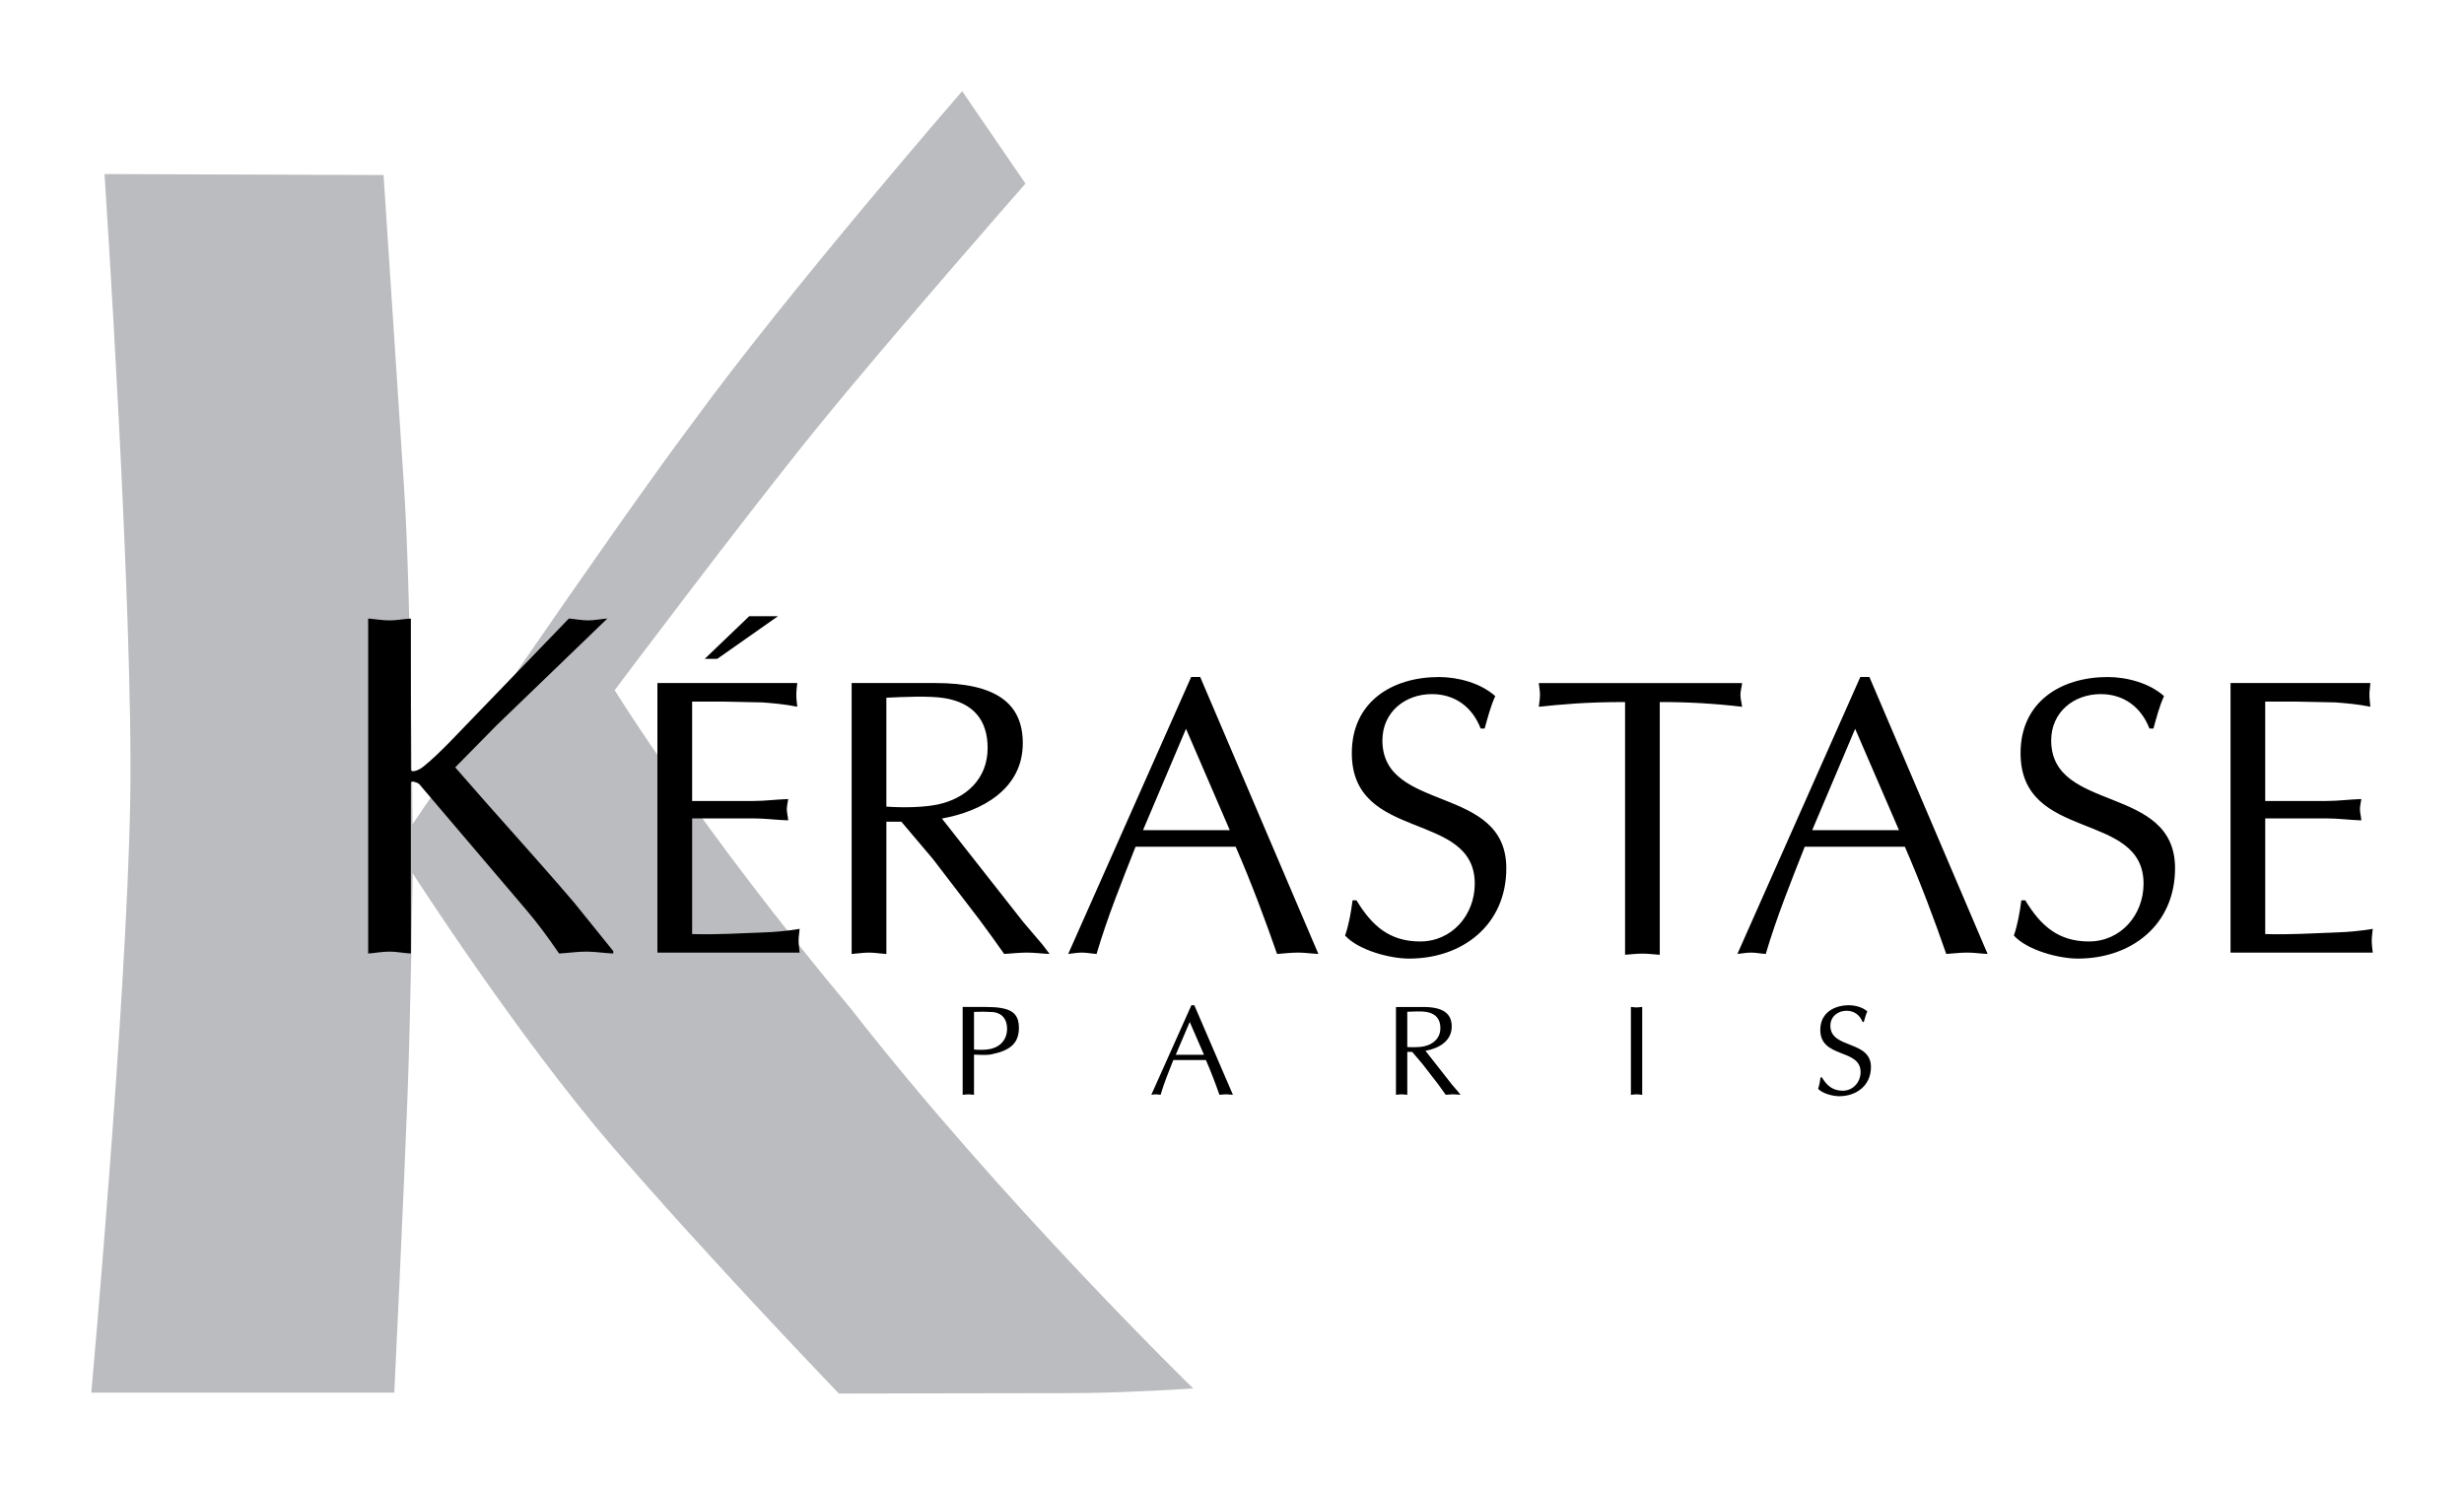
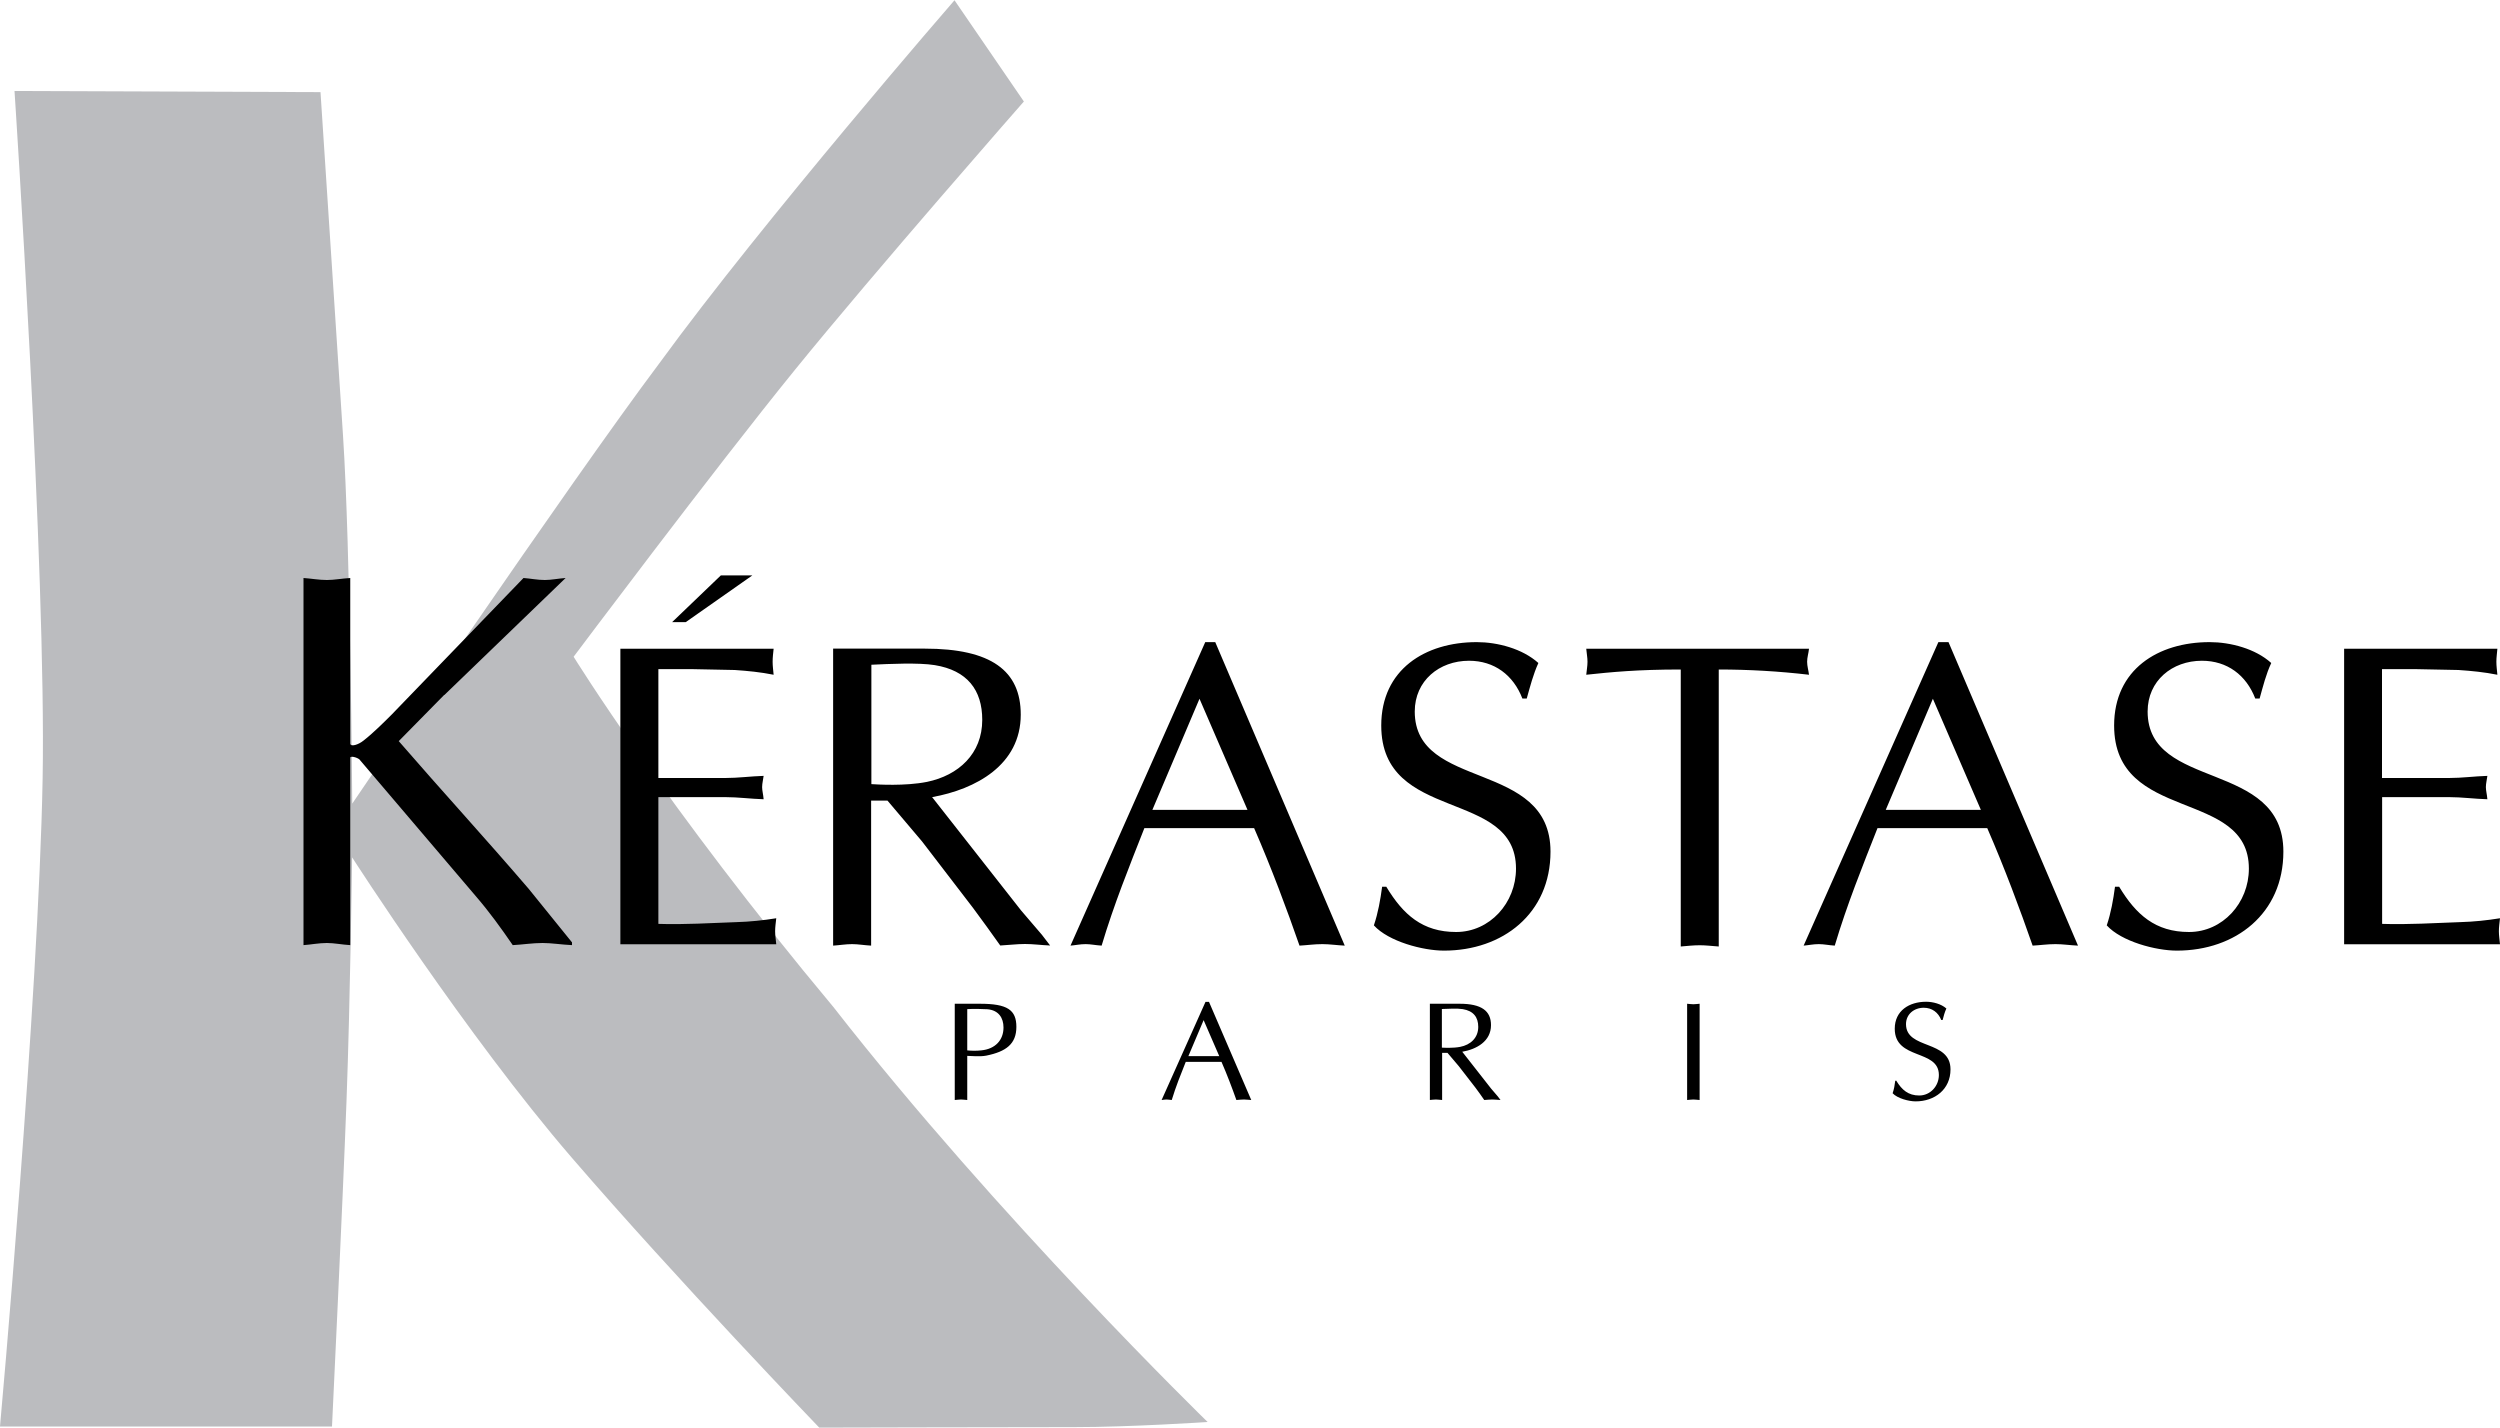
- <svg xmlns="http://www.w3.org/2000/svg" viewBox="1.47 39.18 189.81 114.41">
-   <g fill-rule="evenodd" clip-rule="evenodd">
-     <path d="M9.522 52.591s2.242 33.832 1.978 48.337c-.284 15.562-2.996 45.551-2.996 45.551h23.341s.754-15.748 1.018-22.869c.263-7.123.395-17.145.395-17.145s8.044 12.527 15.429 21.098c7.384 8.572 17.406 18.99 17.406 18.99s13.206-.035 17.924-.035c3.956 0 9.372-.359 9.372-.359s-14.726-14.332-26.306-29.176C55.313 102.899 48.82 92.358 48.82 92.358s9.889-13.187 15.559-20.176c5.671-6.988 16.087-18.857 16.087-18.857l-4.878-7.12s-13.392 15.42-20.745 25.522c-6.296 8.373-21.594 30.957-21.594 30.957s-.123-17.843-.649-25.887-1.583-24.131-1.583-24.131l-21.495-.075z" fill="#bbbcbf" />
-     <path d="M39.73 95.059l-3.193 3.246c3.006 3.473 6.125 6.869 9.129 10.381l3.045 3.773v.189c-.754-.037-1.43-.148-2.067-.148-.715 0-1.426.111-2.104.148-.828-1.207-1.653-2.344-2.593-3.436l-8.189-9.625c-.188-.15-.638-.266-.638-.111v13.172c-.6-.037-1.122-.148-1.644-.148-.562 0-1.122.111-1.645.148v-25.81c.523.038 1.083.143 1.645.143.522 0 1.044-.105 1.644-.143v11.654c.035.227.562.076.939-.227.677-.527 1.465-1.318 1.992-1.848l9.241-9.58c.488.038.978.143 1.503.143.451 0 .939-.105 1.463-.143l-8.528 8.222zM54.787 100.895h4.702c.912 0 1.791-.121 2.7-.15-.03.242-.107.516-.107.791 0 .242.077.516.107.852-.909-.029-1.788-.152-2.7-.152h-4.702v8.912c1.852.061 3.671-.061 5.492-.125a20.8 20.8 0 0 0 2.791-.275c-.031.34-.081.613-.081.916 0 .305.05.609.081.914H52.112V91.805h10.775c-.033.334-.074.609-.074.915 0 .304.041.607.074.913-.911-.183-1.82-.272-2.73-.335l-3.036-.062h-2.334v7.659zM69.751 92.938c1.274-.063 3.338-.154 4.46.029 2.276.368 3.34 1.738 3.34 3.847 0 2.379-1.671 3.902-3.887 4.361-1.547.305-3.489.184-3.914.154v-8.391h.001zm-2.675 19.744c.427-.029.881-.105 1.337-.105.426 0 .851.076 1.338.105V102.49h1.152l2.428 2.869 3.582 4.674a122.36 122.36 0 0 1 1.913 2.648c.551-.029 1.159-.105 1.737-.105.578 0 1.123.076 1.762.105l-.58-.758-1.456-1.709-6.26-7.967c3.065-.553 6.23-2.262 6.23-5.803 0-3.082-2.07-4.637-6.746-4.637h-6.438v20.875h.001zM96.204 103.141h-6.683l3.311-7.809 3.372 7.809zm-2.278-11.799h-.697l-9.472 21.339c.333-.029.667-.105 1.062-.105.364 0 .698.076 1.122.105.85-2.869 1.943-5.564 3.004-8.26h7.713c1.217 2.787 2.307 5.729 3.188 8.26.514-.029 1.029-.105 1.607-.105.516 0 1.002.076 1.576.105l-9.103-21.339zM105.965 108.549c1.18 1.951 2.541 3.17 4.902 3.17 2.455 0 4.209-2.043 4.209-4.451 0-5.672-9.471-3.172-9.471-10.062 0-3.934 3.082-5.862 6.715-5.862 1.455 0 3.211.461 4.334 1.47-.363.793-.576 1.646-.818 2.5h-.305c-.637-1.646-1.969-2.654-3.754-2.654-2.09 0-3.816 1.404-3.816 3.569 0 5.609 9.545 3.355 9.545 9.85 0 4.361-3.369 6.959-7.486 6.959-1.484 0-3.902-.645-4.934-1.773.303-.885.457-1.801.576-2.715h.303v-.001zM129.328 112.744c-.486-.031-.91-.088-1.338-.088-.455 0-.912.057-1.336.088V93.271c-3.064 0-4.916.184-6.645.366.029-.305.092-.609.092-.917 0-.302-.062-.576-.092-.911h15.66c-.031.335-.129.609-.129.911 0 .308.098.612.129.917a52.676 52.676 0 0 0-6.342-.366v19.473h.001zM147.754 103.141h-6.684l3.309-7.809 3.375 7.809zm-2.277-11.799h-.701l-9.469 21.339c.334-.029.668-.105 1.061-.105.365 0 .699.076 1.123.105.85-2.869 1.941-5.564 3.004-8.26h7.713c1.213 2.787 2.311 5.729 3.188 8.26.516-.029 1.029-.105 1.607-.105.516 0 1.002.076 1.578.105l-9.104-21.339zM157.484 108.549c1.18 1.951 2.539 3.17 4.902 3.17 2.455 0 4.209-2.043 4.209-4.451 0-5.672-9.475-3.172-9.475-10.062 0-3.934 3.086-5.862 6.717-5.862 1.457 0 3.213.461 4.336 1.47-.365.793-.578 1.646-.818 2.5h-.305c-.637-1.646-1.969-2.654-3.756-2.654-2.09 0-3.814 1.404-3.814 3.569 0 5.609 9.541 3.355 9.541 9.85 0 4.361-3.363 6.959-7.484 6.959-1.482 0-3.902-.645-4.932-1.773.301-.885.455-1.801.576-2.715h.303v-.001zM175.967 100.895h4.703c.91 0 1.789-.121 2.701-.15-.029.242-.107.516-.107.791 0 .242.078.516.107.852-.912-.029-1.791-.152-2.701-.152h-4.703v8.912c1.852.061 3.674-.061 5.492-.125a20.829 20.829 0 0 0 2.793-.275c-.031.34-.08.613-.08.916 0 .305.049.609.08.914h-10.957V91.805h10.773c-.029.334-.072.609-.072.915 0 .304.043.607.072.913-.912-.183-1.818-.272-2.729-.335l-3.037-.062h-2.336v7.659h.001zM55.757 89.944l3.431-3.288h2.216l-4.682 3.288h-.965zM76.5 117.146a12.5 12.5 0 0 1 1.427.01c.786.07 1.122.605 1.122 1.283 0 .881-.575 1.508-1.567 1.605a5.162 5.162 0 0 1-.981 0v-2.898H76.5zm0 3.29c.249 0 .892.07 1.339-.021 1.398-.277 2.121-.826 2.121-2.025 0-1.201-.634-1.625-2.559-1.625h-1.774v6.77c.138-.012.289-.037.436-.037.14 0 .279.025.438.037v-3.099H76.5zM94.217 120.447h-2.174l1.076-2.527 1.098 2.527zm-.743-3.812h-.228l-3.087 6.898c.109-.012.216-.037.347-.037.118 0 .228.025.368.037.277-.928.631-1.803.981-2.678h2.51c.397.904.754 1.859 1.042 2.678.166-.012.334-.037.523-.037.169 0 .329.025.516.037l-2.972-6.898zM109.877 117.135c.416-.02 1.092-.049 1.459.01.744.119 1.092.564 1.092 1.246 0 .77-.547 1.262-1.27 1.41-.506.098-1.141.061-1.281.051v-2.717zm-.871 6.398c.139-.012.287-.037.436-.037.141 0 .279.025.436.037v-3.309h.377l.793.934 1.174 1.518c.207.279.402.555.619.857.178-.012.373-.037.559-.037.191 0 .367.025.576.037l-.188-.244-.477-.555-2.033-2.592c1.002-.176 2.023-.727 2.023-1.873 0-.998-.668-1.502-2.193-1.502h-2.102v6.766zM127.104 116.764c.139.01.289.037.436.037.141 0 .277-.027.436-.037v6.77c-.158-.012-.295-.037-.436-.037-.146 0-.297.025-.436.037v-6.77zM141.814 122.191c.387.633.836 1.027 1.607 1.027.801 0 1.377-.662 1.377-1.438 0-1.834-3.105-1.025-3.105-3.252 0-1.271 1.018-1.895 2.203-1.895.475 0 1.053.148 1.42.473-.119.26-.189.533-.268.811h-.1c-.211-.531-.645-.859-1.23-.859-.682 0-1.248.455-1.248 1.154 0 1.812 3.125 1.084 3.125 3.184 0 1.41-1.104 2.246-2.451 2.246-.486 0-1.281-.207-1.619-.572.1-.285.148-.582.188-.879h.101z" />
+ <svg xmlns="http://www.w3.org/2000/svg" id="Livello_2" data-name="Livello 2" viewBox="0 0 200 114.2">
+   <defs>
+     <style>
+       .cls-1, .cls-2 {
+         fill-rule: evenodd;
+       }
+ 
+       .cls-2 {
+         fill: #bbbcbf;
+       }
+     </style>
+   </defs>
+   <g id="Livello_1-2" data-name="Livello 1">
+     <g>
+       <path class="cls-2" d="M1.16,7.27s2.55,38.5,2.25,55.01c-.32,17.71-3.41,51.84-3.41,51.84h26.56s.86-17.92,1.16-26.02c.3-8.11.45-19.51.45-19.51,0,0,9.15,14.26,17.56,24.01,8.4,9.75,19.81,21.61,19.81,21.61,0,0,15.03-.04,20.4-.04,4.5,0,10.67-.41,10.67-.41,0,0-16.76-16.31-29.94-33.2-13.39-16.03-20.78-28.02-20.78-28.02,0,0,11.25-15.01,17.71-22.96,6.45-7.95,18.31-21.46,18.31-21.46l-5.55-8.1s-15.24,17.55-23.61,29.04c-7.16,9.53-24.57,35.23-24.57,35.23,0,0-.14-20.31-.74-29.46s-1.8-27.46-1.8-27.46c0,0-24.46-.09-24.46-.09Z" />
+       <path class="cls-1" d="M35.53,55.6l-3.63,3.69c3.42,3.95,6.97,7.82,10.39,11.81l3.47,4.29v.22c-.86-.04-1.63-.17-2.35-.17-.81,0-1.62.13-2.39.17-.94-1.37-1.88-2.67-2.95-3.91l-9.32-10.95c-.21-.17-.73-.3-.73-.13v14.99c-.68-.04-1.28-.17-1.87-.17-.64,0-1.28.13-1.87.17v-29.37c.6.04,1.23.16,1.87.16.59,0,1.19-.12,1.87-.16v13.26c.04.26.64.09,1.07-.26.77-.6,1.67-1.5,2.27-2.1l10.52-10.9c.56.04,1.11.16,1.71.16.51,0,1.07-.12,1.66-.16,0,0-9.7,9.36-9.7,9.36ZM52.67,62.24h5.35c1.04,0,2.04-.14,3.07-.17-.03.28-.12.59-.12.9,0,.28.09.59.12.97-1.03-.03-2.03-.17-3.07-.17h-5.35v10.14c2.11.07,4.18-.07,6.25-.14,1.06-.03,2.13-.14,3.18-.31-.04.39-.09.7-.09,1.04s.06.69.09,1.04h-12.47v-23.64h12.26c-.04.38-.08.69-.08,1.04s.05.69.08,1.04c-1.04-.21-2.07-.31-3.11-.38l-3.45-.07h-2.66s0,8.72,0,8.72ZM69.7,53.18c1.45-.07,3.8-.18,5.08.03,2.59.42,3.8,1.98,3.8,4.38,0,2.71-1.9,4.44-4.42,4.96-1.76.35-3.97.21-4.45.18v-9.55h0ZM66.65,75.65c.49-.03,1-.12,1.52-.12.48,0,.97.09,1.52.12v-11.6h1.31l2.76,3.26,4.08,5.32c.74.99,1.46,2,2.18,3.01.63-.03,1.32-.12,1.98-.12s1.28.09,2.01.12l-.66-.86-1.66-1.94-7.12-9.07c3.49-.63,7.09-2.57,7.09-6.6,0-3.51-2.36-5.28-7.68-5.28h-7.33v23.76s0,0,0,0ZM99.8,64.79h-7.61l3.77-8.89,3.84,8.89ZM97.21,51.37h-.79l-10.78,24.28c.38-.03.76-.12,1.21-.12.41,0,.79.09,1.28.12.97-3.26,2.21-6.33,3.42-9.4h8.78c1.38,3.17,2.63,6.52,3.63,9.4.58-.03,1.17-.12,1.83-.12.59,0,1.14.09,1.79.12l-10.36-24.28ZM110.91,70.95c1.34,2.22,2.89,3.61,5.58,3.61s4.79-2.32,4.79-5.07c0-6.45-10.78-3.61-10.78-11.45,0-4.48,3.51-6.67,7.64-6.67,1.66,0,3.65.52,4.93,1.67-.41.9-.66,1.87-.93,2.84h-.35c-.72-1.87-2.24-3.02-4.27-3.02-2.38,0-4.34,1.6-4.34,4.06,0,6.38,10.86,3.82,10.86,11.21,0,4.96-3.83,7.92-8.52,7.92-1.69,0-4.44-.73-5.61-2.02.34-1.01.52-2.05.66-3.09h.34s0,0,0,0ZM137.5,75.72c-.55-.04-1.04-.1-1.52-.1-.52,0-1.04.06-1.52.1v-22.16c-3.49,0-5.59.21-7.56.42.03-.35.1-.69.1-1.04s-.07-.66-.1-1.04h17.82c-.04.38-.15.69-.15,1.04s.11.7.15,1.04c-2.4-.28-4.81-.42-7.22-.42v22.16h0,0ZM158.47,64.79h-7.61l3.77-8.89,3.84,8.89ZM155.87,51.37h-.8l-10.78,24.28c.38-.03.76-.12,1.21-.12.42,0,.8.09,1.28.12.97-3.26,2.21-6.33,3.42-9.4h8.78c1.38,3.17,2.63,6.52,3.63,9.4.59-.03,1.17-.12,1.83-.12.59,0,1.14.09,1.8.12l-10.36-24.28ZM169.54,70.95c1.34,2.22,2.89,3.61,5.58,3.61s4.79-2.32,4.79-5.07c0-6.45-10.78-3.61-10.78-11.45,0-4.48,3.51-6.67,7.64-6.67,1.66,0,3.66.52,4.93,1.67-.42.9-.66,1.87-.93,2.84h-.35c-.72-1.87-2.24-3.02-4.27-3.02-2.38,0-4.34,1.6-4.34,4.06,0,6.38,10.86,3.82,10.86,11.21,0,4.96-3.83,7.92-8.52,7.92-1.69,0-4.44-.73-5.61-2.02.34-1.01.52-2.05.66-3.09h.34ZM190.57,62.24h5.35c1.04,0,2.04-.14,3.07-.17-.03.28-.12.59-.12.9,0,.28.09.59.12.97-1.04-.03-2.04-.17-3.07-.17h-5.35v10.14c2.11.07,4.18-.07,6.25-.14,1.07-.03,2.13-.14,3.18-.31-.04.39-.09.7-.09,1.04s.06.69.09,1.04h-12.47v-23.64h12.26c-.03.38-.08.69-.08,1.04s.05.69.08,1.04c-1.04-.21-2.07-.31-3.11-.38l-3.46-.07h-2.66v8.72s0,0,0,0ZM53.77,49.77l3.9-3.74h2.52l-5.33,3.74h-1.1ZM77.38,80.73c.54-.03,1.08-.02,1.62.01.89.08,1.28.69,1.28,1.46,0,1-.65,1.72-1.78,1.83-.37.04-.75.04-1.12,0v-3.3h0ZM77.38,84.47c.28,0,1.02.08,1.52-.02,1.59-.32,2.41-.94,2.41-2.3s-.72-1.85-2.91-1.85h-2.02v7.7c.16-.01.33-.04.5-.04s.32.03.5.04v-3.53s0,0,0,0ZM97.54,84.49h-2.47l1.22-2.88s1.25,2.88,1.25,2.88ZM96.7,80.15h-.26l-3.51,7.85c.12-.01.25-.04.39-.04.13,0,.26.03.42.04.32-1.06.72-2.05,1.12-3.05h2.86c.45,1.03.86,2.12,1.19,3.05.19-.01.38-.04.6-.04.19,0,.37.03.59.04,0,0-3.38-7.85-3.38-7.85ZM115.36,80.72c.47-.02,1.24-.06,1.66.01.85.14,1.24.64,1.24,1.42,0,.88-.62,1.44-1.45,1.6-.58.11-1.3.07-1.46.06,0,0,0-3.09,0-3.09ZM114.37,88c.16-.01.33-.04.5-.04.16,0,.32.03.5.04v-3.77h.43l.9,1.06,1.34,1.73c.24.32.46.63.7.98.2-.01.42-.04.64-.04s.42.03.66.04l-.21-.28-.54-.63-2.31-2.95c1.14-.2,2.3-.83,2.3-2.13,0-1.14-.76-1.71-2.5-1.71h-2.39v7.7ZM134.97,80.3c.16.01.33.04.5.04s.32-.03.5-.04v7.7c-.18-.01-.34-.04-.5-.04s-.34.03-.5.04v-7.7ZM151.71,86.47c.44.72.95,1.17,1.83,1.17s1.57-.75,1.57-1.64c0-2.09-3.53-1.17-3.53-3.7,0-1.45,1.16-2.16,2.51-2.16.54,0,1.2.17,1.62.54-.14.3-.22.61-.3.92h-.11c-.24-.6-.73-.98-1.4-.98-.78,0-1.42.52-1.42,1.31,0,2.06,3.56,1.23,3.56,3.62,0,1.6-1.26,2.56-2.79,2.56-.55,0-1.46-.24-1.84-.65.11-.32.17-.66.21-1h.11Z" />
+     </g>
  </g>
</svg>
